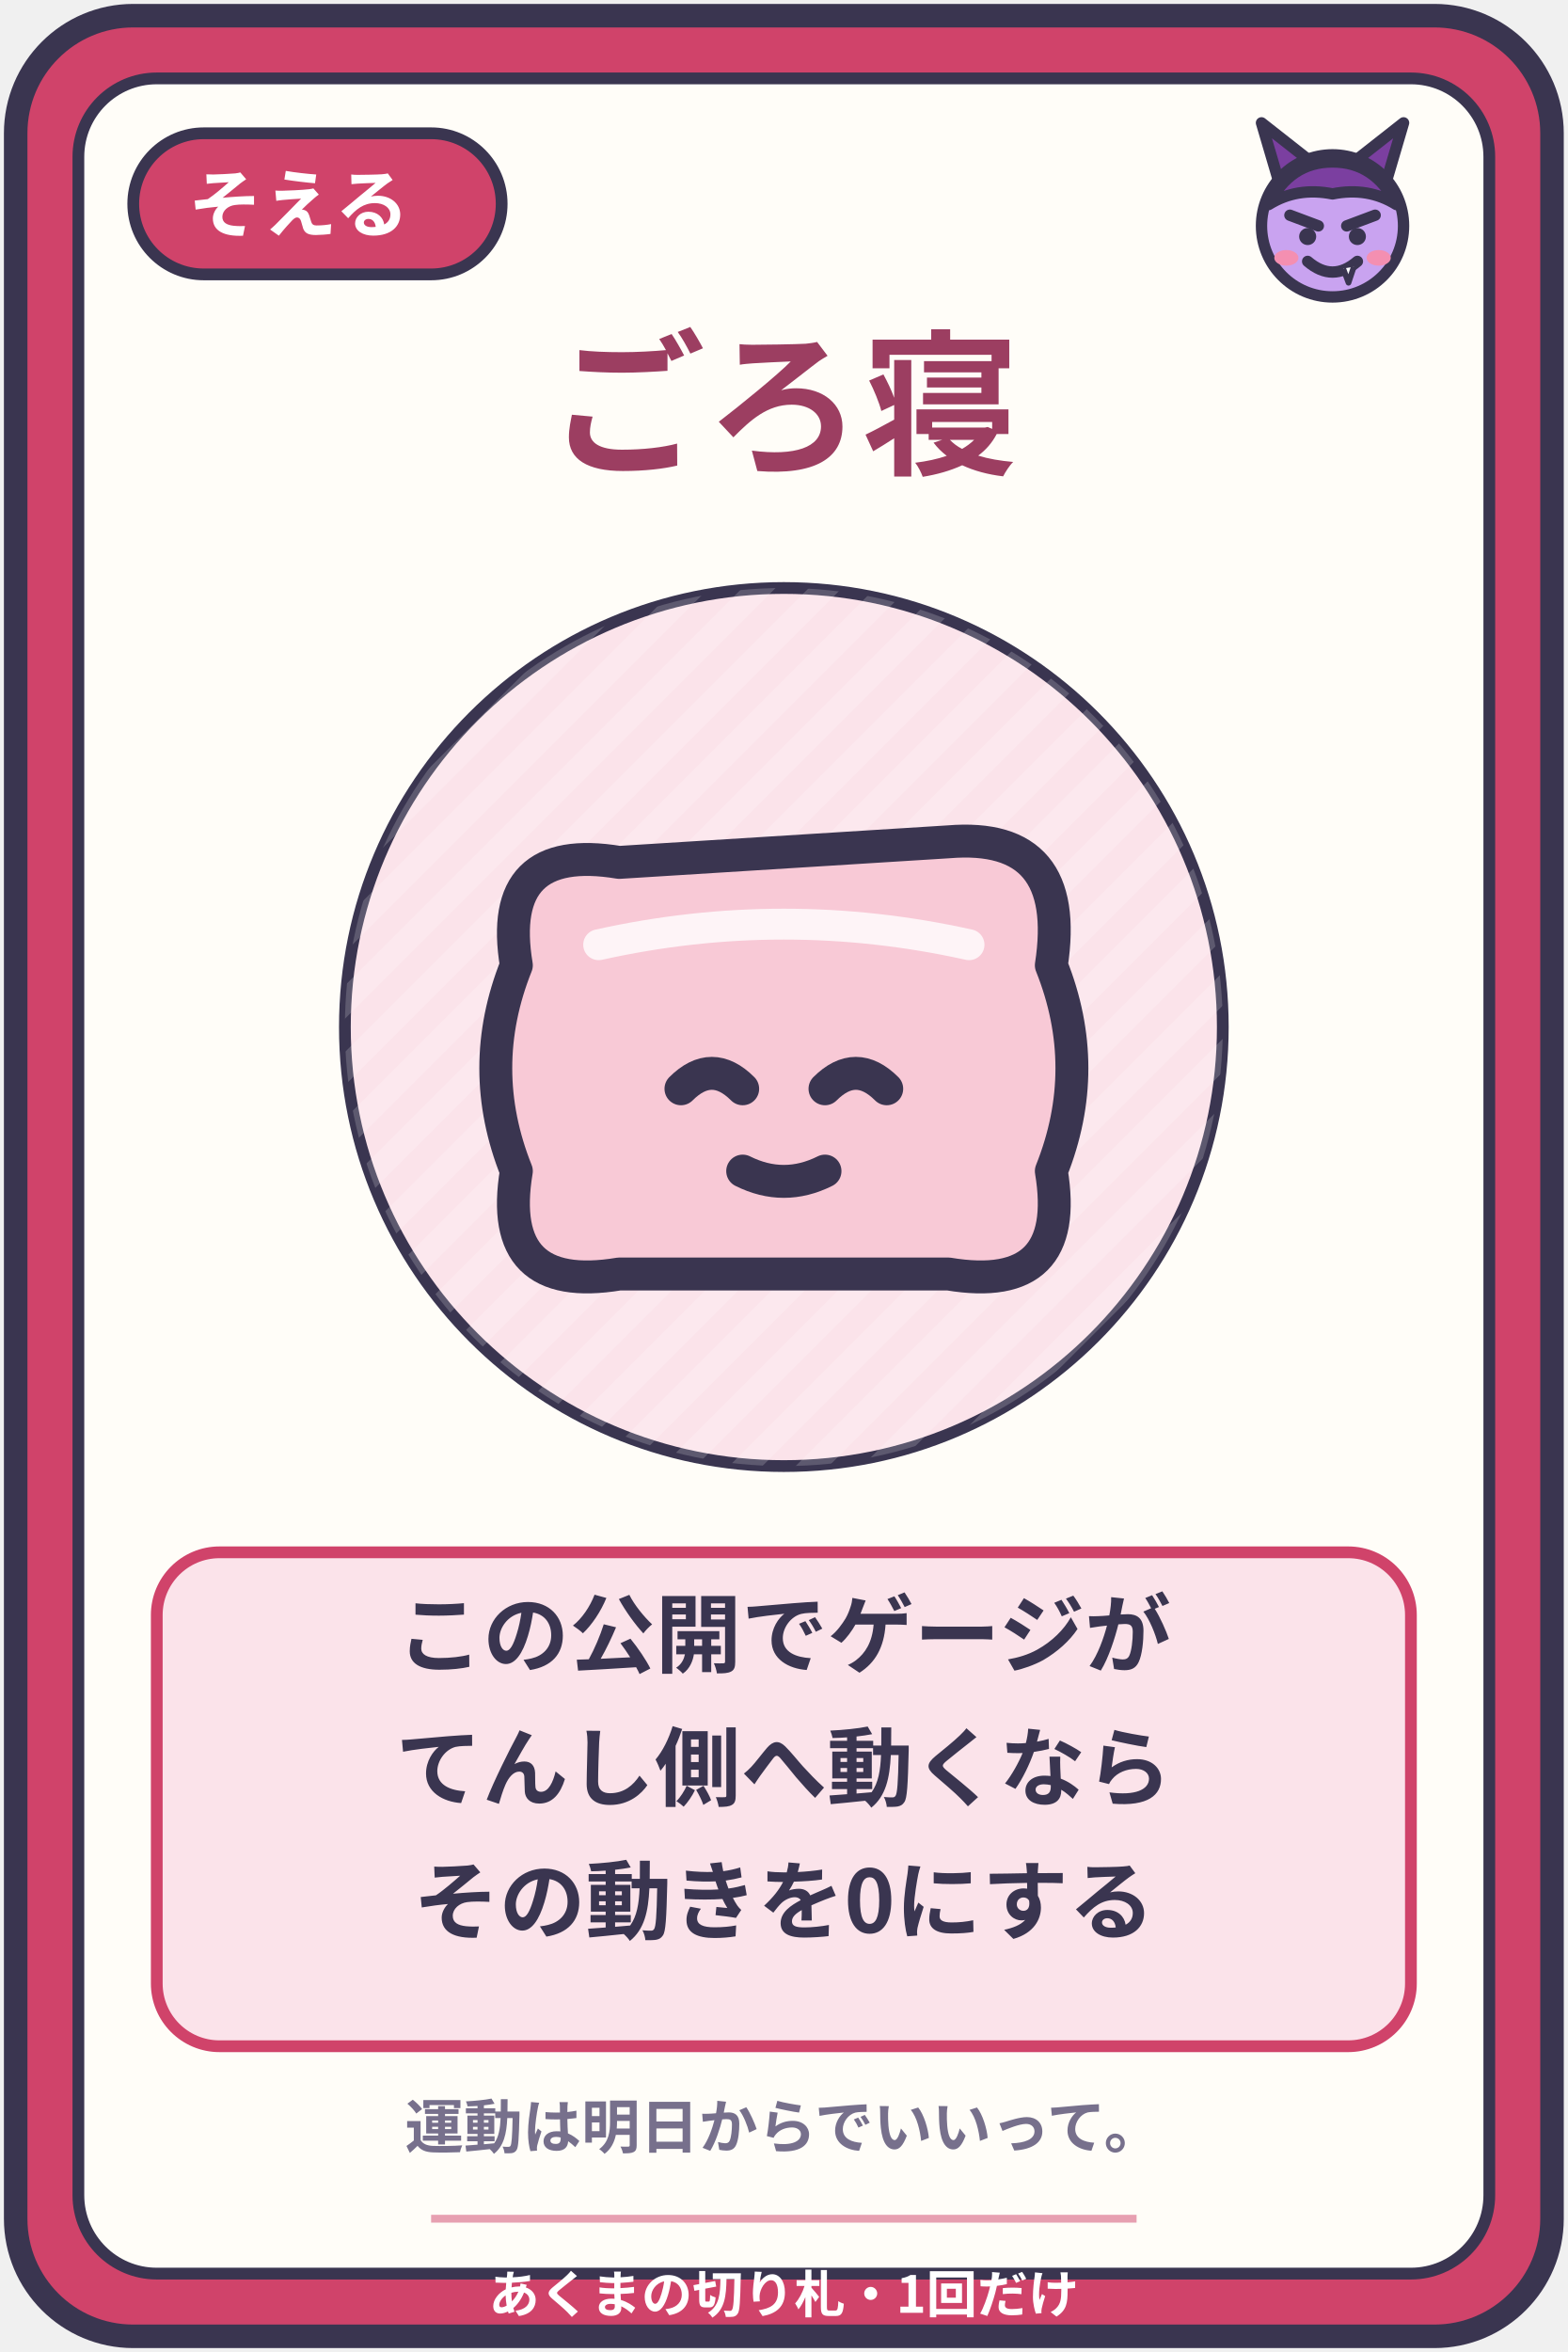
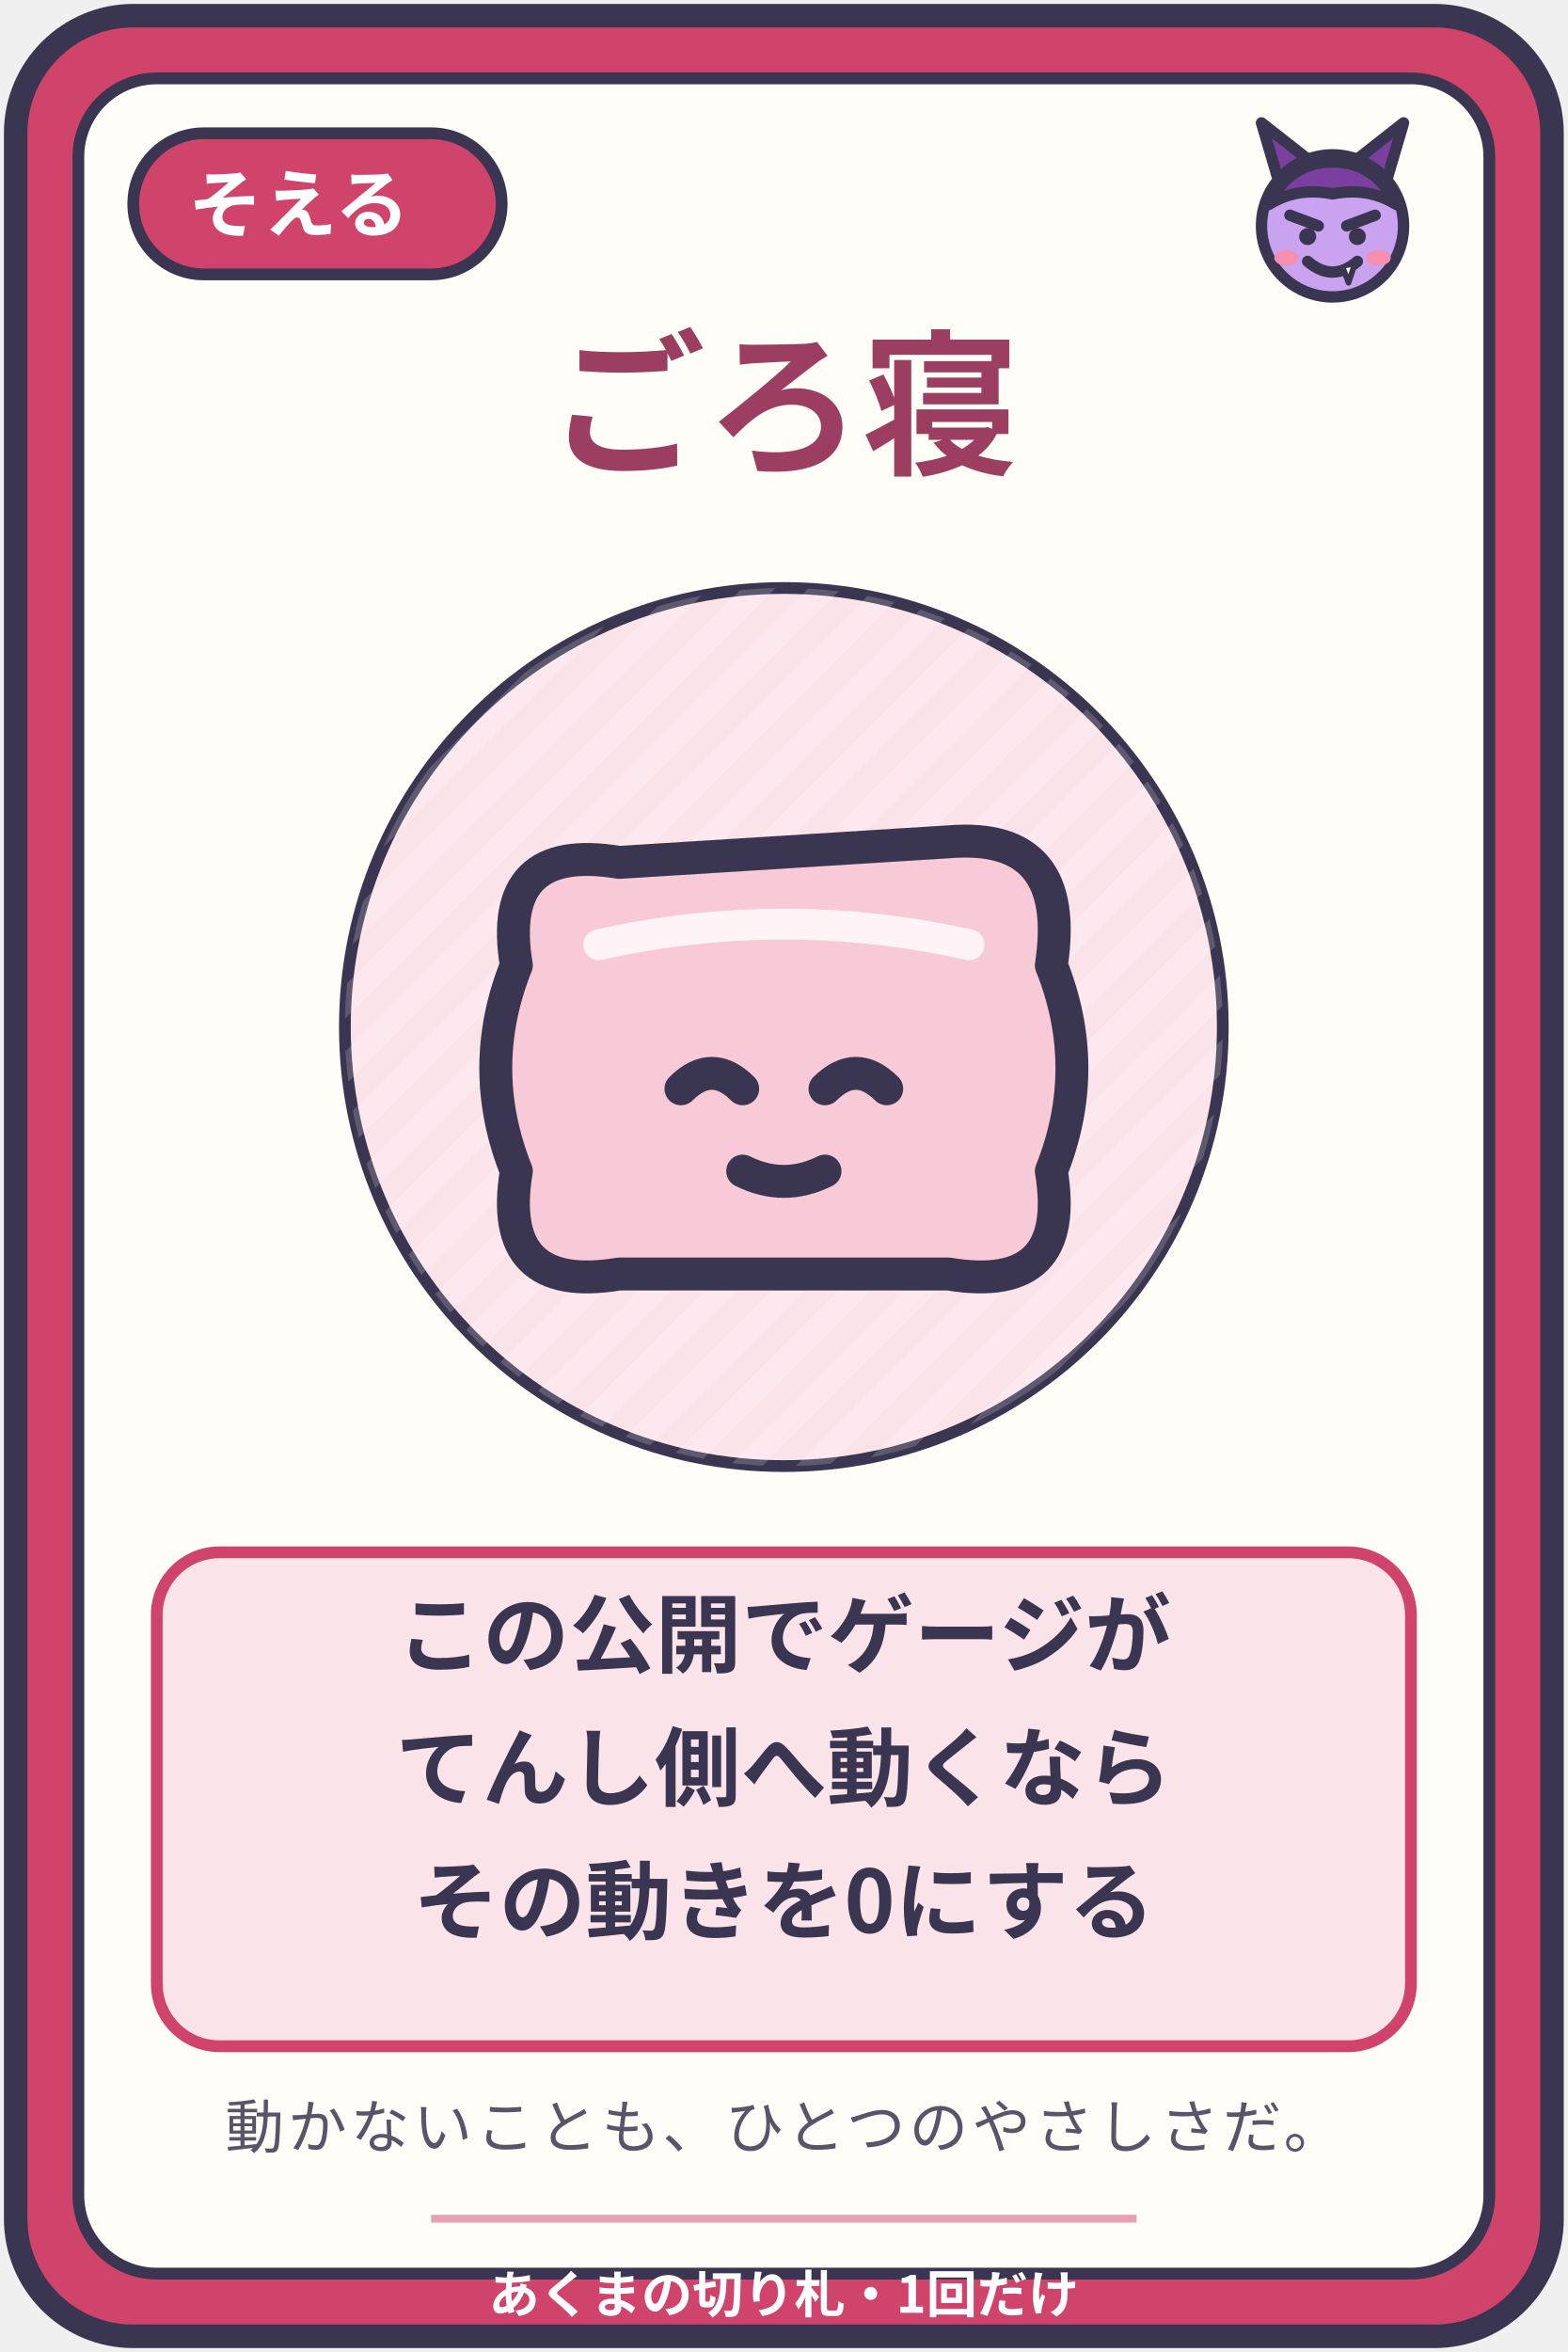
<svg xmlns="http://www.w3.org/2000/svg" width="400" height="600" viewBox="0 0 400 600" font-family="'Noto Sans CJK JP','Hiragino Sans','Yu Gothic','Meiryo',sans-serif">
  <defs>
    <filter id="shadow" x="-20%" y="-20%" width="140%" height="150%">
      <feDropShadow dx="0" dy="5" stdDeviation="3" flood-color="#5A4A2A" flood-opacity="0.22" />
    </filter>
    <filter id="soft" x="-20%" y="-20%" width="140%" height="140%">
      <feDropShadow dx="0" dy="3" stdDeviation="5" flood-color="#5A4A2A" flood-opacity="0.12" />
    </filter>
    <pattern id="dots" width="26" height="26" patternUnits="userSpaceOnUse">
      <circle cx="4" cy="4" r="1.5" fill="#EADFC8" />
    </pattern>
    <pattern id="stripeA" width="12" height="12" patternUnits="userSpaceOnUse" patternTransform="rotate(45)">
      <rect width="6" height="12" fill="#FFFFFF" opacity="0.35" />
    </pattern>
    <pattern id="cardback" width="14" height="14" patternUnits="userSpaceOnUse" patternTransform="rotate(45)">
      <rect width="14" height="14" fill="#EFE7F8" />
      <rect width="7" height="7" fill="#E3D8F2" />
    </pattern>
    <linearGradient id="sky" x1="0" y1="0" x2="0" y2="1">
      <stop offset="0" stop-color="#FDF7EC" />
      <stop offset="1" stop-color="#F7EEDC" />
    </linearGradient>
  </defs>
  <rect x="4" y="4" width="392" height="592" rx="30" fill="#D0436A" stroke="#3A3550" stroke-width="6" />
  <rect x="20" y="20" width="360" height="560" rx="20" fill="#FFFDF8" stroke="#3A3550" stroke-width="3" />
  <rect x="34" y="34" width="94" height="36" rx="18" fill="#D0436A" stroke="#3A3550" stroke-width="3" />
  <text x="48.0" y="59.0" font-size="19" font-weight="900" fill="#FFFFFF" text-anchor="start">そえる</text>
  <g transform="translate(311.0,25.0) scale(0.9062)">
    <path d="M17 24 L12 7 L26 18 Z" fill="#7B3FA0" stroke="#3A3550" stroke-width="3.2" stroke-linejoin="round" stroke-linecap="round" />
    <path d="M47 24 L52 7 L38 18 Z" fill="#7B3FA0" stroke="#3A3550" stroke-width="3.2" stroke-linejoin="round" stroke-linecap="round" />
    <circle cx="32" cy="36" r="20" fill="#C9A3F0" stroke="#3A3550" stroke-width="3.2" stroke-linejoin="round" stroke-linecap="round" />
    <path d="M14 30 Q20 18 32 18 Q44 18 50 30 Q42 25 32 27 Q22 25 14 30 Z" fill="#7B3FA0" stroke="#3A3550" stroke-width="3.2" stroke-linejoin="round" stroke-linecap="round" />
    <path d="M20 33 L28 36 M44 33 L36 36" stroke="#3A3550" stroke-width="3.2" stroke-linejoin="round" stroke-linecap="round" fill="none" />
    <circle cx="25" cy="39" r="2.4" fill="#3A3550" />
    <circle cx="39" cy="39" r="2.4" fill="#3A3550" />
    <ellipse cx="19" cy="45" rx="3.4" ry="2.2" fill="#F48FB1" />
    <ellipse cx="45" cy="45" rx="3.4" ry="2.2" fill="#F48FB1" />
    <path d="M25 46 Q32 52 39 46" fill="none" stroke="#3A3550" stroke-width="3.2" stroke-linejoin="round" stroke-linecap="round" />
    <path d="M35 48 L36.5 52 L38 47.5" fill="#FFFFFF" stroke="#3A3550" stroke-width="1.6" stroke-linejoin="round" />
  </g>
  <text x="200.0" y="118.0" font-size="40" font-weight="900" fill="#9C3E61" text-anchor="middle">ごろ寝</text>
  <circle cx="200" cy="262" r="112" fill="#FBE3EA" stroke="#3A3550" stroke-width="3" />
  <circle cx="200" cy="262" r="112" fill="url(#stripeA)" opacity="0.5" />
  <g transform="translate(116.0,178.0) scale(2.625)">
    <path d="M6 26 Q4 14 16 16 L48 14 Q60 13 58 26 Q62 36 58 46 Q60 58 48 56 L16 56 Q4 58 6 46 Q2 36 6 26 Z" fill="#F8C9D6" stroke="#3A3550" stroke-width="3.2" stroke-linejoin="round" stroke-linecap="round" />
    <path d="M14 24 Q32 20 50 24" fill="none" stroke="#FFFFFF" stroke-width="3" stroke-linecap="round" opacity="0.8" />
    <path d="M22 38 Q25 35 28 38 M36 38 Q39 35 42 38" fill="none" stroke="#3A3550" stroke-width="3.2" stroke-linejoin="round" stroke-linecap="round" />
    <path d="M28 46 Q32 48 36 46" fill="none" stroke="#3A3550" stroke-width="3.2" stroke-linejoin="round" stroke-linecap="round" />
  </g>
  <rect x="40" y="396" width="320" height="126" rx="16" fill="#FBE3EA" stroke="#D0436A" stroke-width="3" />
  <text x="200.0" y="425.0" font-size="22" font-weight="bold" fill="#3A3550" text-anchor="middle">この公開でゲージが</text>
  <text x="200.0" y="459.0" font-size="22" font-weight="bold" fill="#3A3550" text-anchor="middle">てんし側へ動くなら</text>
  <text x="200.0" y="493.0" font-size="22" font-weight="bold" fill="#3A3550" text-anchor="middle">その動きを0にする</text>
-   <text x="200.0" y="548.0" font-size="15" font-weight="bold" fill="#77708C" text-anchor="middle">運動は明日からでいいって。</text>
+   <text x="200.0" y="548.0" font-size="15" font-weight="500" fill="#5B5468" text-anchor="middle" letter-spacing="1">動かないことも、ひとつのやさしさだ。</text>
  <path d="M110 566 L290 566" stroke="#D0436A" stroke-width="2" opacity="0.5" />
  <text x="200.0" y="590.0" font-size="13" font-weight="900" fill="#FFFFFF" text-anchor="middle">あくまの切り札・1回だけ</text>
</svg>
